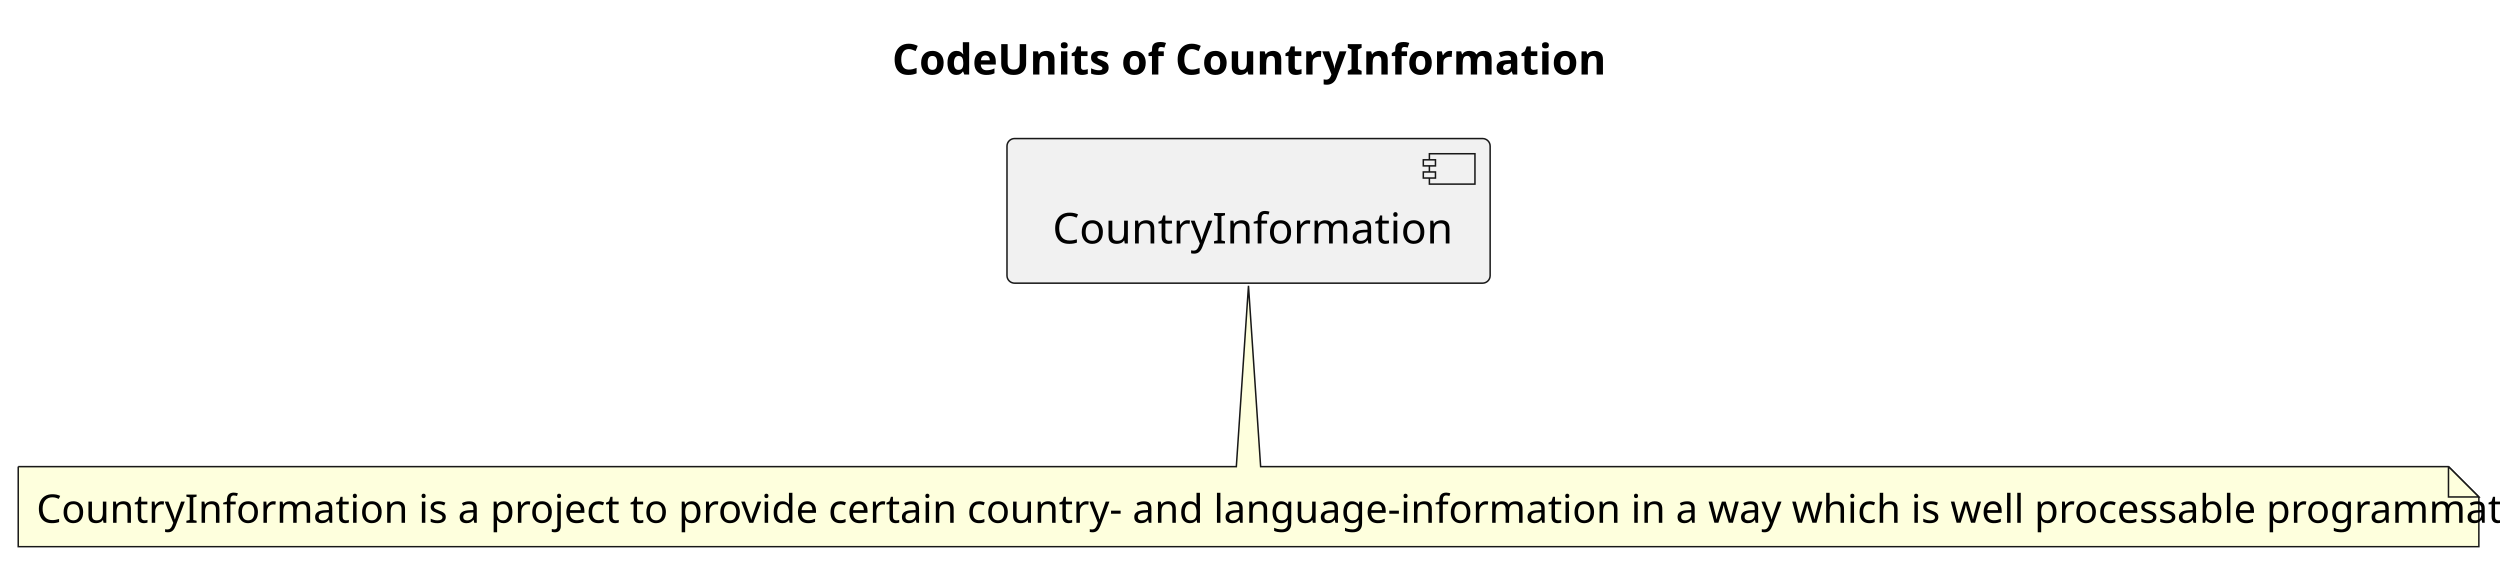
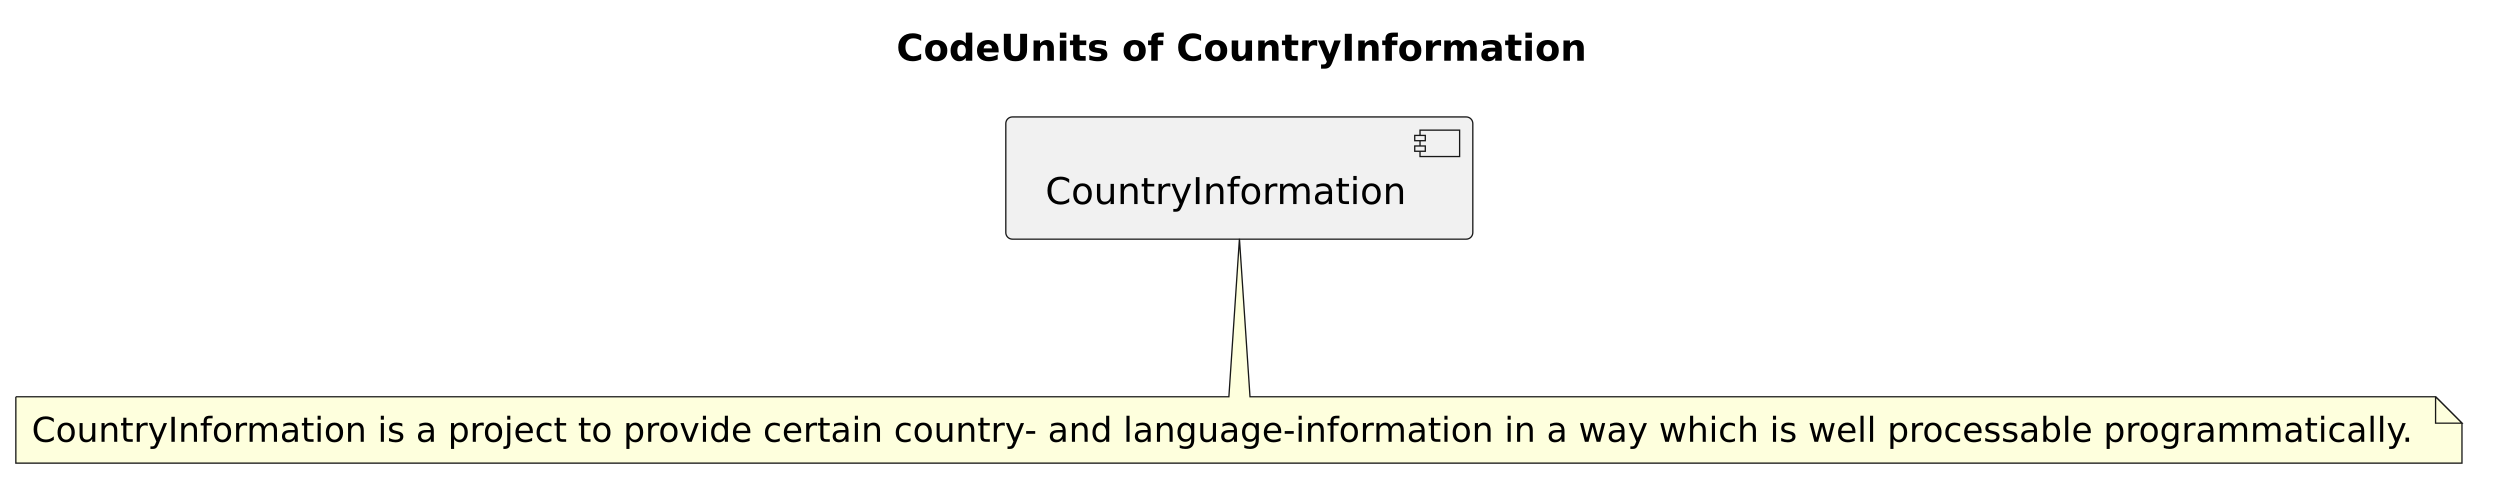
- <svg xmlns="http://www.w3.org/2000/svg" contentStyleType="text/css" data-diagram-type="DESCRIPTION" height="186px" preserveAspectRatio="none" style="width:823px;height:186px;background:#FFFFFF;" version="1.1" viewBox="0 0 823 186" width="823px" zoomAndPan="magnify">
+ <svg xmlns="http://www.w3.org/2000/svg" contentStyleType="text/css" data-diagram-type="DESCRIPTION" height="190px" preserveAspectRatio="none" style="width:947px;height:190px;background:#FFFFFF;" version="1.1" viewBox="0 0 947 190" width="947px" zoomAndPan="magnify">
  <defs />
  <g>
-     <g class="title" data-source-line="1">
-       <text fill="#000000" font-family="sans-serif" font-size="14" font-weight="bold" lengthAdjust="spacing" textLength="221.648" x="293.695" y="24.533">CodeUnits of CountryInformation</text>
+     <g class="title" data-source-line="2">
+       <text fill="#000000" font-family="'DejaVu Sans'" font-size="14" font-weight="700" lengthAdjust="spacing" textLength="261.475" x="339.56" y="22.995">CodeUnits of CountryInformation</text>
    </g>
-     <g class="entity" data-entity="CountryInformation" data-source-line="3" data-uid="ent0002" id="entity_CountryInformation">
-       <rect fill="#F1F1F1" height="47.609" rx="2.5" ry="2.5" style="stroke:#181818;stroke-width:0.5;" width="159.055" x="331.5" y="45.609" />
-       <rect fill="#F1F1F1" height="10" style="stroke:#181818;stroke-width:0.5;" width="15" x="470.555" y="50.609" />
-       <rect fill="#F1F1F1" height="2" style="stroke:#181818;stroke-width:0.5;" width="4" x="468.555" y="52.609" />
-       <rect fill="#F1F1F1" height="2" style="stroke:#181818;stroke-width:0.5;" width="4" x="468.555" y="56.609" />
-       <text fill="#000000" font-family="sans-serif" font-size="14" lengthAdjust="spacing" textLength="119.055" x="346.5" y="80.143">CountryInformation</text>
+     <g class="entity" data-qualified-name="CountryInformation" data-source-line="4" id="ent0001">
+       <rect fill="#F1F1F1" height="46.297" rx="2.5" ry="2.5" style="stroke:#181818;stroke-width:0.5;" width="176.903" x="381" y="44.297" />
+       <rect fill="#F1F1F1" height="10" style="stroke:#181818;stroke-width:0.5;" width="15" x="537.903" y="49.297" />
+       <rect fill="#F1F1F1" height="2" style="stroke:#181818;stroke-width:0.5;" width="4" x="535.903" y="51.297" />
+       <rect fill="#F1F1F1" height="2" style="stroke:#181818;stroke-width:0.5;" width="4" x="535.903" y="55.297" />
+       <text fill="#000000" font-family="'DejaVu Sans'" font-size="14" lengthAdjust="spacing" textLength="136.903" x="396" y="77.292">CountryInformation</text>
    </g>
-     <g class="entity" data-entity="CountryInformationNote" data-source-line="5" data-uid="ent0003" id="entity_CountryInformationNote">
-       <path d="M6,153.609 L6,179.961 A0,0 0 0 0 6,179.961 L816.039,179.961 A0,0 0 0 0 816.039,179.961 L816.039,163.609 L806.039,153.609 L415,153.609 L411,94.089 L407,153.609 L6,153.609 A0,0 0 0 0 6,153.609" fill="#FEFFDD" style="stroke:#181818;stroke-width:0.5;" />
-       <path d="M806.039,153.609 L806.039,163.609 L816.039,163.609 L806.039,153.609" fill="#FEFFDD" style="stroke:#181818;stroke-width:0.5;" />
-       <text fill="#000000" font-family="sans-serif" font-size="13" lengthAdjust="spacing" textLength="789.039" x="12" y="172.105">CountryInformation is a project to provide certain country- and language-information in a way which is well processable programmatically.</text>
+     <g class="entity" data-qualified-name="CountryInformationNote" data-source-line="6" id="ent0002">
+       <path d="M6,150.297 L6,175.43 A0,0 0 0 0 6,175.43 L932.595,175.43 A0,0 0 0 0 932.595,175.43 L932.595,160.297 L922.595,150.297 L473.5,150.297 L469.5,90.457 L465.5,150.297 L6,150.297 A0,0 0 0 0 6,150.297" fill="#FEFFDD" style="stroke:#181818;stroke-width:0.5;" />
+       <path d="M922.595,150.297 L922.595,160.297 L932.595,160.297 L922.595,150.297" fill="#FEFFDD" style="stroke:#181818;stroke-width:0.5;" />
+       <text fill="#000000" font-family="'DejaVu Sans'" font-size="13" lengthAdjust="spacing" textLength="905.595" x="12" y="167.364">CountryInformation is a project to provide certain country- and language-information in a way which is well processable programmatically.</text>
    </g>
  </g>
</svg>
